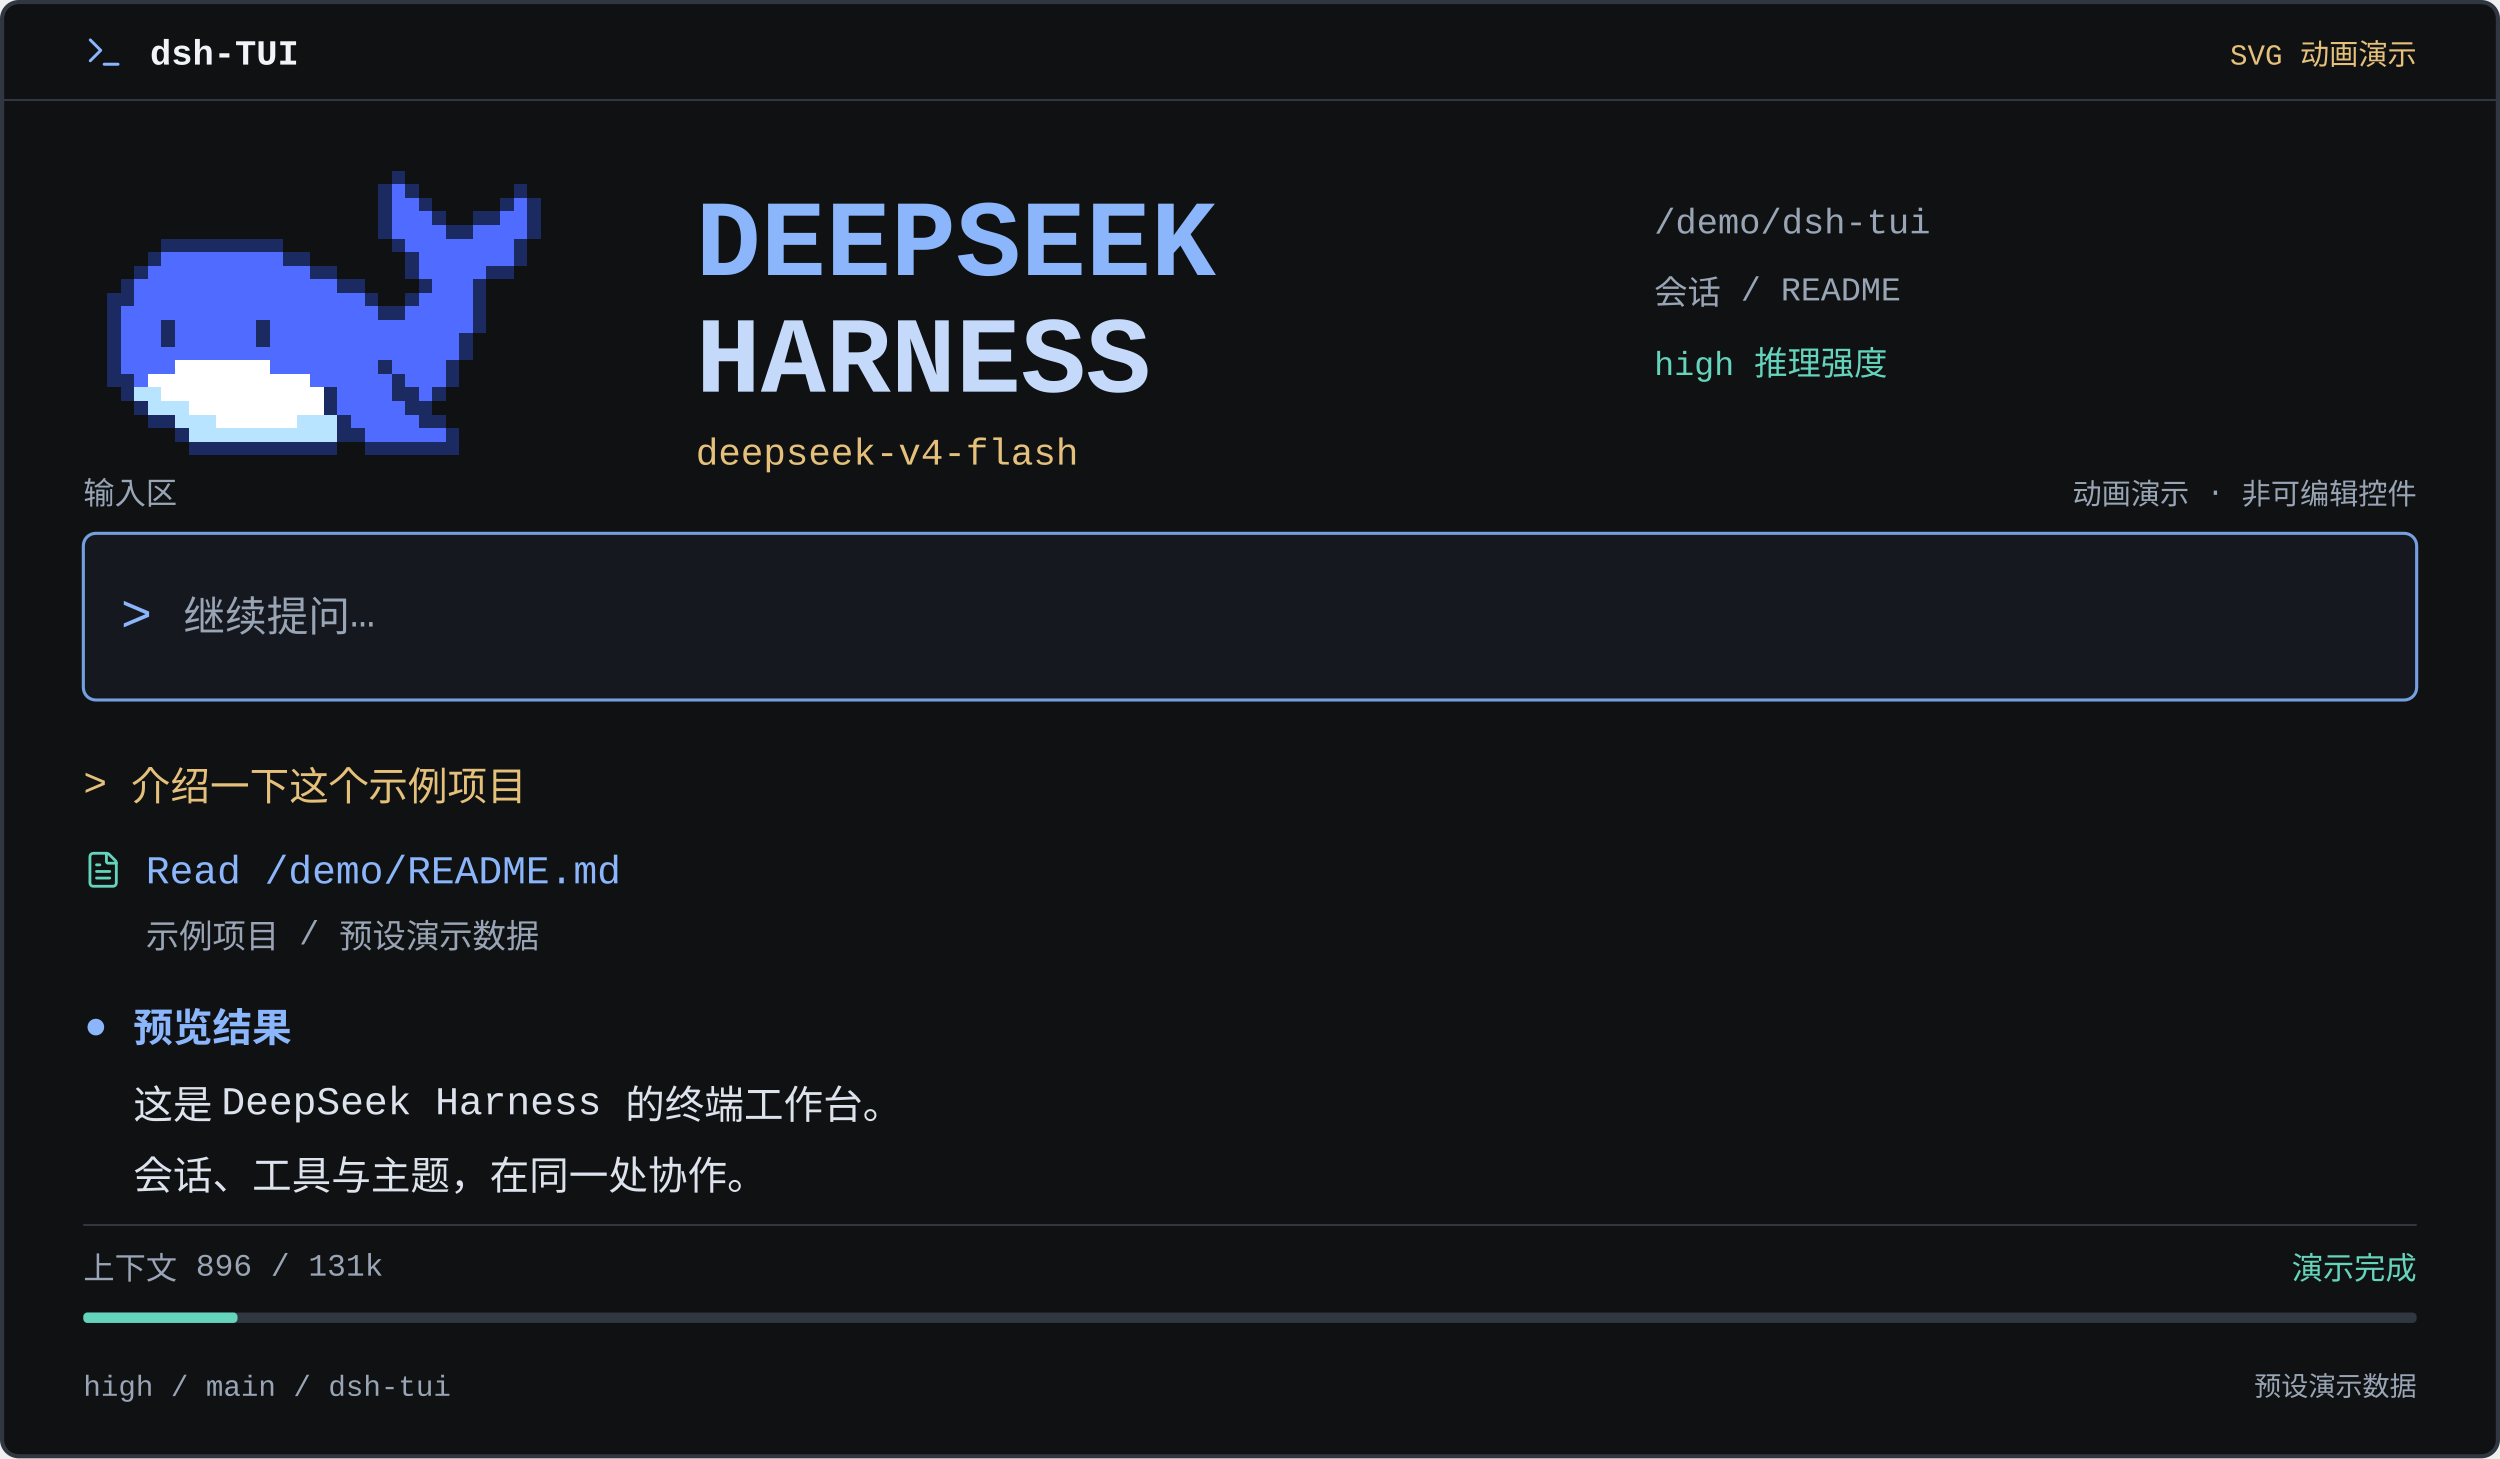
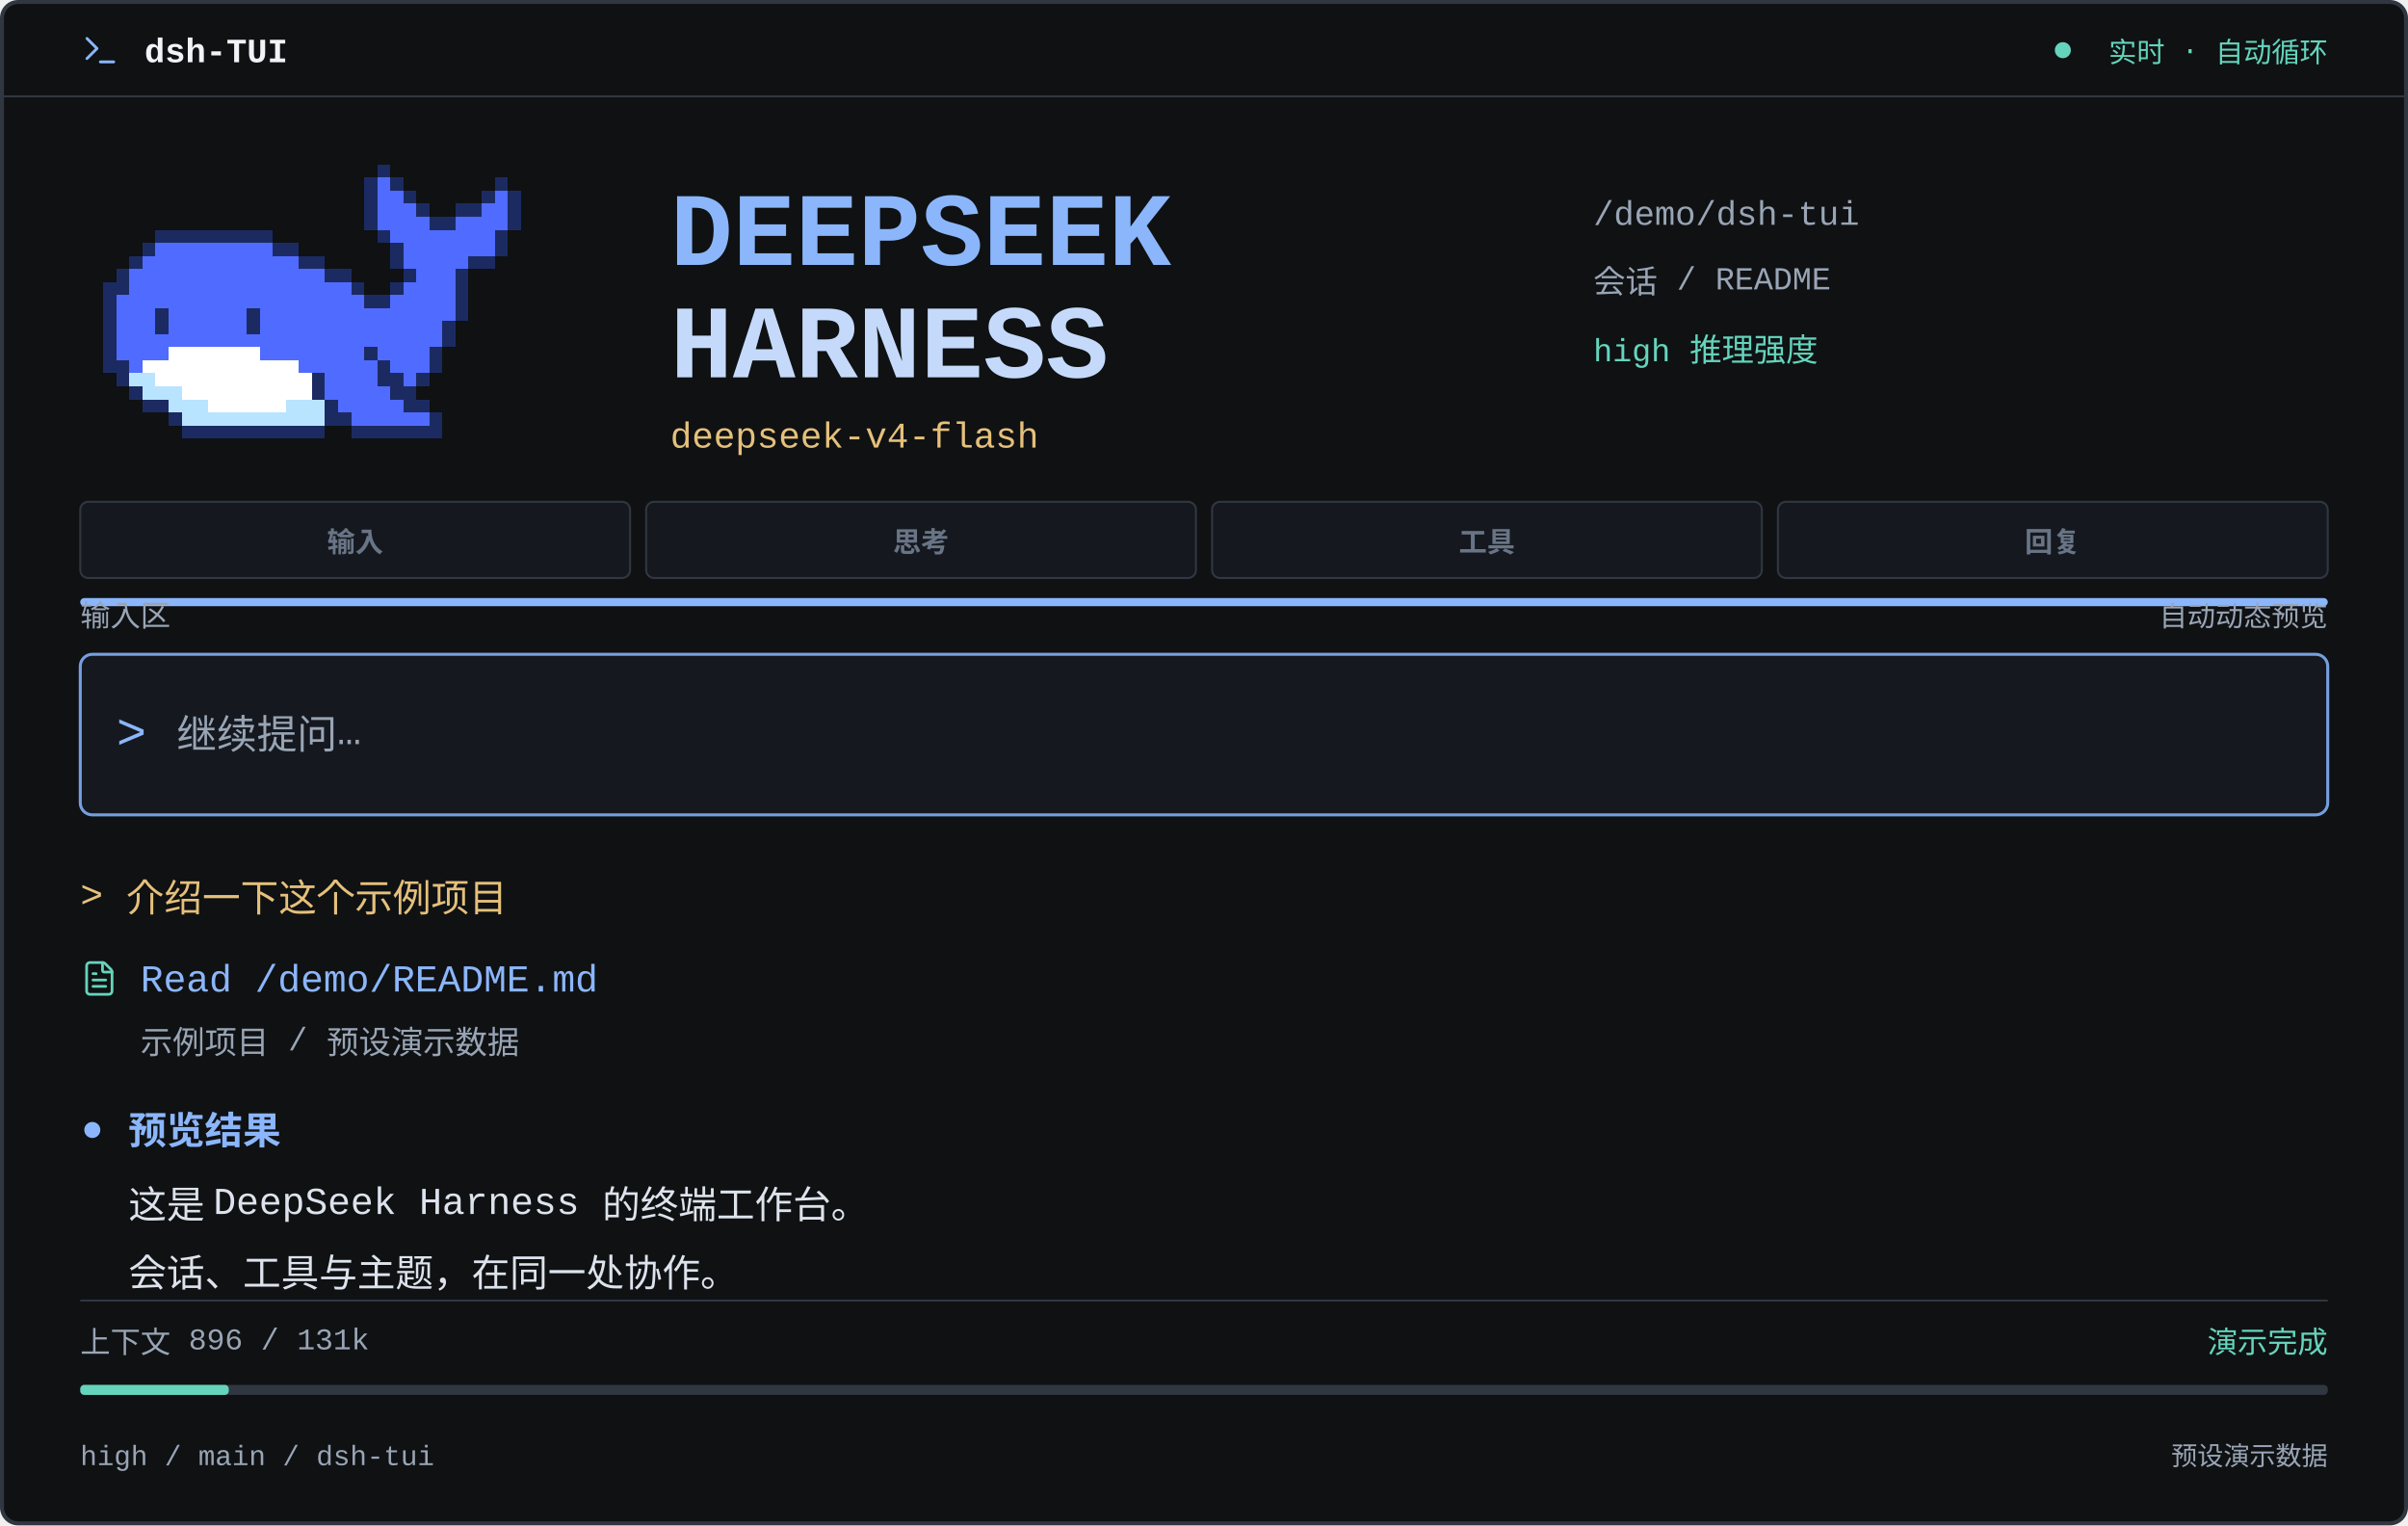
- <svg xmlns="http://www.w3.org/2000/svg" width="1200" height="700" viewBox="0 0 1200 700" role="img" aria-labelledby="title desc">
+ <svg xmlns="http://www.w3.org/2000/svg" width="1200" height="760" viewBox="0 0 1200 760" role="img" aria-labelledby="title desc">
  <style>
    text { font-family: "Cascadia Code","SFMono-Regular",Consolas,"Liberation Mono","Microsoft YaHei",monospace; letter-spacing: 0; }
    a:hover .tile { fill: #1b2028; }
    a:focus-visible .tile { stroke: #8bb6fb; stroke-width: 3; }
-     
    .draft { opacity: 0; animation: draft 14s linear infinite; }
    .mask { transform-origin: 0 0; animation: typing 14s steps(11, end) infinite; }
    .caret { animation: cursorMove 14s steps(11, end) infinite, blink 1s step-end infinite; }
    .placeholder { opacity: 1; animation: placeholder 14s step-end infinite; }
    .sent { opacity: 1; animation: sent 14s step-end infinite; }
    .thinking { opacity: 0; animation: thinking 14s step-end infinite; }
    .tool { opacity: 1; animation: tool 14s step-end infinite; }
    .answer { opacity: 1; animation: answer 14s step-end infinite; }
    .answer-mask { transform-origin: 0 0; animation: response 14s steps(26, end) infinite; }
    .answer-line-two { opacity: 1; animation: second 14s step-end infinite; }
    .complete { opacity: 1; animation: complete 14s step-end infinite; }
    .meter { transform-origin: 0 0; animation: meter 14s linear infinite; }
    .dot { animation: blink 1s step-end infinite; }
+     .phase-type,.phase-think,.phase-tooling,.phase-respond { opacity: 0; }
+     .phase-type { animation: phaseType 14s step-end infinite; }
+     .phase-think { animation: phaseThink 14s step-end infinite; }
+     .phase-tooling { animation: phaseTool 14s step-end infinite; }
+     .phase-respond { animation: phaseRespond 14s step-end infinite; }
+     .loop-meter { transform-origin: 0 0; animation: loopMeter 14s linear infinite; }
+     .live-dot { animation: livePulse 1.4s ease-in-out infinite; }
+     .whale-motion { animation: whaleMotion 14s ease-in-out infinite; }
    @keyframes draft { 0%,24% { opacity:1; } 25%,100% { opacity:0; } }
    @keyframes typing { 0%,4% { transform:scaleX(0); } 21%,100% { transform:scaleX(1); } }
    @keyframes cursorMove { 0%,4% { transform:translateX(0); } 21%,100% { transform:translateX(220px); } }
    @keyframes blink { 0%,49% { opacity:1; } 50%,100% { opacity:0; } }
    @keyframes placeholder { 0%,24% { opacity:0; } 25%,100% { opacity:1; } }
    @keyframes sent { 0%,24% { opacity:0; } 25%,100% { opacity:1; } }
    @keyframes thinking { 0%,25% { opacity:0; } 26%,44% { opacity:1; } 45%,100% { opacity:0; } }
    @keyframes tool { 0%,43% { opacity:0; } 44%,100% { opacity:1; } }
    @keyframes answer { 0%,54% { opacity:0; } 55%,100% { opacity:1; } }
    @keyframes response { 0%,54% { transform:scaleX(0); } 73%,100% { transform:scaleX(1); } }
    @keyframes second { 0%,75% { opacity:0; } 76%,100% { opacity:1; } }
    @keyframes complete { 0%,82% { opacity:0; } 83%,100% { opacity:1; } }
    @keyframes meter { 0%,25% { transform:scaleX(.08); } 80%,100% { transform:scaleX(1); } }
-     
+     @keyframes phaseType { 0%,24% { opacity:1; } 25%,100% { opacity:0; } }
+     @keyframes phaseThink { 0%,24% { opacity:0; } 25%,43% { opacity:1; } 44%,100% { opacity:0; } }
+     @keyframes phaseTool { 0%,43% { opacity:0; } 44%,54% { opacity:1; } 55%,100% { opacity:0; } }
+     @keyframes phaseRespond { 0%,54% { opacity:0; } 55%,100% { opacity:1; } }
+     @keyframes loopMeter { from { transform:scaleX(0); } to { transform:scaleX(1); } }
+     @keyframes livePulse { 0%,100% { opacity:.35; } 50% { opacity:1; } }
+     @keyframes whaleMotion { 0%,24% { transform:translateY(0); } 6%,18% { transform:translateY(-4px); } 25%,100% { transform:translateY(0); } }
  </style>
  <defs>
    <clipPath id="draft-clip">
      <rect class="mask" x="0" y="-25" width="220" height="34" />
    </clipPath>
    <clipPath id="answer-clip">
      <rect class="answer-mask" x="0" y="-26" width="1088" height="38" />
    </clipPath>
  </defs>
-   <rect x="1" y="1" width="1198" height="698" rx="8" fill="#0f1113" stroke="#303741" stroke-width="2" />
+   <rect x="1" y="1" width="1198" height="758" rx="8" fill="#0f1113" stroke="#303741" stroke-width="2" />
  <path d="M1 48H1199" stroke="#303741" />
  <g transform="translate(40 15) scale(0.8333333)" fill="none" stroke="#8bb6fb" stroke-width="1.7" stroke-linecap="round" stroke-linejoin="round">
    <path d="M12 19h8" />
    <path d="m4 17 6-6-6-6" />
  </g>
  <text x="72" y="31" font-size="17" fill="#f0f3f7" font-weight="700">dsh-TUI</text>
-   <text x="1160" y="31" font-size="14" fill="#e5c07b" text-anchor="end">SVG 动画演示</text>
-   <g transform="translate(32 69) scale(6.5)" shape-rendering="crispEdges">
-     <path fill="#1b2b62" d="M24 2h1v1h-1zM23 3h1v1h-1zM25 3h1v1h-1zM33 3h1v1h-1zM23 4h1v1h-1zM26 4h1v1h-1zM32 4h1v1h-1zM34 4h1v1h-1zM23 5h1v1h-1zM27 5h1v1h-1zM30 5h1v1h-1zM31 5h1v1h-1zM34 5h1v1h-1zM23 6h1v1h-1zM28 6h1v1h-1zM29 6h1v1h-1zM34 6h1v1h-1zM7 7h1v1h-1zM8 7h1v1h-1zM9 7h1v1h-1zM10 7h1v1h-1zM11 7h1v1h-1zM12 7h1v1h-1zM13 7h1v1h-1zM14 7h1v1h-1zM15 7h1v1h-1zM24 7h1v1h-1zM33 7h1v1h-1zM6 8h1v1h-1zM16 8h1v1h-1zM17 8h1v1h-1zM25 8h1v1h-1zM33 8h1v1h-1zM5 9h1v1h-1zM18 9h1v1h-1zM19 9h1v1h-1zM25 9h1v1h-1zM31 9h1v1h-1zM32 9h1v1h-1zM4 10h1v1h-1zM20 10h1v1h-1zM21 10h1v1h-1zM26 10h1v1h-1zM30 10h1v1h-1zM3 11h1v1h-1zM4 11h1v1h-1zM22 11h1v1h-1zM25 11h1v1h-1zM30 11h1v1h-1zM3 12h1v1h-1zM23 12h1v1h-1zM24 12h1v1h-1zM30 12h1v1h-1zM3 13h1v1h-1zM7 13h1v1h-1zM14 13h1v1h-1zM30 13h1v1h-1zM3 14h1v1h-1zM7 14h1v1h-1zM14 14h1v1h-1zM29 14h1v1h-1zM3 15h1v1h-1zM29 15h1v1h-1zM3 16h1v1h-1zM23 16h1v1h-1zM28 16h1v1h-1zM3 17h1v1h-1zM4 17h1v1h-1zM24 17h1v1h-1zM28 17h1v1h-1zM4 18h1v1h-1zM19 18h1v1h-1zM24 18h1v1h-1zM25 18h1v1h-1zM27 18h1v1h-1zM5 19h1v1h-1zM19 19h1v1h-1zM25 19h1v1h-1zM26 19h1v1h-1zM6 20h1v1h-1zM7 20h1v1h-1zM20 20h1v1h-1zM26 20h1v1h-1zM27 20h1v1h-1zM8 21h1v1h-1zM20 21h1v1h-1zM21 21h1v1h-1zM28 21h1v1h-1zM9 22h1v1h-1zM10 22h1v1h-1zM11 22h1v1h-1zM12 22h1v1h-1zM13 22h1v1h-1zM14 22h1v1h-1zM15 22h1v1h-1zM16 22h1v1h-1zM17 22h1v1h-1zM18 22h1v1h-1zM19 22h1v1h-1zM22 22h1v1h-1zM23 22h1v1h-1zM24 22h1v1h-1zM25 22h1v1h-1zM26 22h1v1h-1zM27 22h1v1h-1zM28 22h1v1h-1z" />
-     <path fill="#506bff" d="M24 3h1v1h-1zM24 4h1v1h-1zM25 4h1v1h-1zM33 4h1v1h-1zM24 5h1v1h-1zM25 5h1v1h-1zM26 5h1v1h-1zM32 5h1v1h-1zM33 5h1v1h-1zM24 6h1v1h-1zM25 6h1v1h-1zM26 6h1v1h-1zM27 6h1v1h-1zM30 6h1v1h-1zM31 6h1v1h-1zM32 6h1v1h-1zM33 6h1v1h-1zM25 7h1v1h-1zM26 7h1v1h-1zM27 7h1v1h-1zM28 7h1v1h-1zM29 7h1v1h-1zM30 7h1v1h-1zM31 7h1v1h-1zM32 7h1v1h-1zM7 8h1v1h-1zM8 8h1v1h-1zM9 8h1v1h-1zM10 8h1v1h-1zM11 8h1v1h-1zM12 8h1v1h-1zM13 8h1v1h-1zM14 8h1v1h-1zM15 8h1v1h-1zM26 8h1v1h-1zM27 8h1v1h-1zM28 8h1v1h-1zM29 8h1v1h-1zM30 8h1v1h-1zM31 8h1v1h-1zM32 8h1v1h-1zM6 9h1v1h-1zM7 9h1v1h-1zM8 9h1v1h-1zM9 9h1v1h-1zM10 9h1v1h-1zM11 9h1v1h-1zM12 9h1v1h-1zM13 9h1v1h-1zM14 9h1v1h-1zM15 9h1v1h-1zM16 9h1v1h-1zM17 9h1v1h-1zM26 9h1v1h-1zM27 9h1v1h-1zM28 9h1v1h-1zM29 9h1v1h-1zM30 9h1v1h-1zM5 10h1v1h-1zM6 10h1v1h-1zM7 10h1v1h-1zM8 10h1v1h-1zM9 10h1v1h-1zM10 10h1v1h-1zM11 10h1v1h-1zM12 10h1v1h-1zM13 10h1v1h-1zM14 10h1v1h-1zM15 10h1v1h-1zM16 10h1v1h-1zM17 10h1v1h-1zM18 10h1v1h-1zM19 10h1v1h-1zM27 10h1v1h-1zM28 10h1v1h-1zM29 10h1v1h-1zM5 11h1v1h-1zM6 11h1v1h-1zM7 11h1v1h-1zM8 11h1v1h-1zM9 11h1v1h-1zM10 11h1v1h-1zM11 11h1v1h-1zM12 11h1v1h-1zM13 11h1v1h-1zM14 11h1v1h-1zM15 11h1v1h-1zM16 11h1v1h-1zM17 11h1v1h-1zM18 11h1v1h-1zM19 11h1v1h-1zM20 11h1v1h-1zM21 11h1v1h-1zM26 11h1v1h-1zM27 11h1v1h-1zM28 11h1v1h-1zM29 11h1v1h-1zM4 12h1v1h-1zM5 12h1v1h-1zM6 12h1v1h-1zM7 12h1v1h-1zM8 12h1v1h-1zM9 12h1v1h-1zM10 12h1v1h-1zM11 12h1v1h-1zM12 12h1v1h-1zM13 12h1v1h-1zM14 12h1v1h-1zM15 12h1v1h-1zM16 12h1v1h-1zM17 12h1v1h-1zM18 12h1v1h-1zM19 12h1v1h-1zM20 12h1v1h-1zM21 12h1v1h-1zM22 12h1v1h-1zM25 12h1v1h-1zM26 12h1v1h-1zM27 12h1v1h-1zM28 12h1v1h-1zM29 12h1v1h-1zM4 13h1v1h-1zM5 13h1v1h-1zM6 13h1v1h-1zM8 13h1v1h-1zM9 13h1v1h-1zM10 13h1v1h-1zM11 13h1v1h-1zM12 13h1v1h-1zM13 13h1v1h-1zM15 13h1v1h-1zM16 13h1v1h-1zM17 13h1v1h-1zM18 13h1v1h-1zM19 13h1v1h-1zM20 13h1v1h-1zM21 13h1v1h-1zM22 13h1v1h-1zM23 13h1v1h-1zM24 13h1v1h-1zM25 13h1v1h-1zM26 13h1v1h-1zM27 13h1v1h-1zM28 13h1v1h-1zM29 13h1v1h-1zM4 14h1v1h-1zM5 14h1v1h-1zM6 14h1v1h-1zM8 14h1v1h-1zM9 14h1v1h-1zM10 14h1v1h-1zM11 14h1v1h-1zM12 14h1v1h-1zM13 14h1v1h-1zM15 14h1v1h-1zM16 14h1v1h-1zM17 14h1v1h-1zM18 14h1v1h-1zM19 14h1v1h-1zM20 14h1v1h-1zM21 14h1v1h-1zM22 14h1v1h-1zM23 14h1v1h-1zM24 14h1v1h-1zM25 14h1v1h-1zM26 14h1v1h-1zM27 14h1v1h-1zM28 14h1v1h-1zM4 15h1v1h-1zM5 15h1v1h-1zM6 15h1v1h-1zM7 15h1v1h-1zM8 15h1v1h-1zM9 15h1v1h-1zM10 15h1v1h-1zM11 15h1v1h-1zM12 15h1v1h-1zM13 15h1v1h-1zM14 15h1v1h-1zM15 15h1v1h-1zM16 15h1v1h-1zM17 15h1v1h-1zM18 15h1v1h-1zM19 15h1v1h-1zM20 15h1v1h-1zM21 15h1v1h-1zM22 15h1v1h-1zM23 15h1v1h-1zM24 15h1v1h-1zM25 15h1v1h-1zM26 15h1v1h-1zM27 15h1v1h-1zM28 15h1v1h-1zM4 16h1v1h-1zM5 16h1v1h-1zM6 16h1v1h-1zM7 16h1v1h-1zM15 16h1v1h-1zM16 16h1v1h-1zM17 16h1v1h-1zM18 16h1v1h-1zM19 16h1v1h-1zM20 16h1v1h-1zM21 16h1v1h-1zM22 16h1v1h-1zM24 16h1v1h-1zM25 16h1v1h-1zM26 16h1v1h-1zM27 16h1v1h-1zM5 17h1v1h-1zM18 17h1v1h-1zM19 17h1v1h-1zM20 17h1v1h-1zM21 17h1v1h-1zM22 17h1v1h-1zM23 17h1v1h-1zM25 17h1v1h-1zM26 17h1v1h-1zM27 17h1v1h-1zM20 18h1v1h-1zM21 18h1v1h-1zM22 18h1v1h-1zM23 18h1v1h-1zM26 18h1v1h-1zM20 19h1v1h-1zM21 19h1v1h-1zM22 19h1v1h-1zM23 19h1v1h-1zM24 19h1v1h-1zM21 20h1v1h-1zM22 20h1v1h-1zM23 20h1v1h-1zM24 20h1v1h-1zM25 20h1v1h-1zM22 21h1v1h-1zM23 21h1v1h-1zM24 21h1v1h-1zM25 21h1v1h-1zM26 21h1v1h-1zM27 21h1v1h-1z" />
-     <path fill="#b9e4ff" d="M5 18h1v1h-1zM6 18h1v1h-1zM6 19h1v1h-1zM7 19h1v1h-1zM8 19h1v1h-1zM8 20h1v1h-1zM9 20h1v1h-1zM10 20h1v1h-1zM17 20h1v1h-1zM18 20h1v1h-1zM19 20h1v1h-1zM9 21h1v1h-1zM10 21h1v1h-1zM11 21h1v1h-1zM12 21h1v1h-1zM13 21h1v1h-1zM14 21h1v1h-1zM15 21h1v1h-1zM16 21h1v1h-1zM17 21h1v1h-1zM18 21h1v1h-1zM19 21h1v1h-1z" />
-     <path fill="#ffffff" d="M8 16h1v1h-1zM9 16h1v1h-1zM10 16h1v1h-1zM11 16h1v1h-1zM12 16h1v1h-1zM13 16h1v1h-1zM14 16h1v1h-1zM6 17h1v1h-1zM7 17h1v1h-1zM8 17h1v1h-1zM9 17h1v1h-1zM10 17h1v1h-1zM11 17h1v1h-1zM12 17h1v1h-1zM13 17h1v1h-1zM14 17h1v1h-1zM15 17h1v1h-1zM16 17h1v1h-1zM17 17h1v1h-1zM7 18h1v1h-1zM8 18h1v1h-1zM9 18h1v1h-1zM10 18h1v1h-1zM11 18h1v1h-1zM12 18h1v1h-1zM13 18h1v1h-1zM14 18h1v1h-1zM15 18h1v1h-1zM16 18h1v1h-1zM17 18h1v1h-1zM18 18h1v1h-1zM9 19h1v1h-1zM10 19h1v1h-1zM11 19h1v1h-1zM12 19h1v1h-1zM13 19h1v1h-1zM14 19h1v1h-1zM15 19h1v1h-1zM16 19h1v1h-1zM17 19h1v1h-1zM18 19h1v1h-1zM11 20h1v1h-1zM12 20h1v1h-1zM13 20h1v1h-1zM14 20h1v1h-1zM15 20h1v1h-1zM16 20h1v1h-1z" />
+   <circle class="live-dot" cx="1028" cy="25" r="4" fill="#65d4bc" />
+   <text x="1160" y="31" font-size="14" fill="#65d4bc" text-anchor="end">实时 · 自动循环</text>
+   <g class="whale-motion">
+     <g transform="translate(32 69) scale(6.5)" shape-rendering="crispEdges">
+       <path fill="#1b2b62" d="M24 2h1v1h-1zM23 3h1v1h-1zM25 3h1v1h-1zM33 3h1v1h-1zM23 4h1v1h-1zM26 4h1v1h-1zM32 4h1v1h-1zM34 4h1v1h-1zM23 5h1v1h-1zM27 5h1v1h-1zM30 5h1v1h-1zM31 5h1v1h-1zM34 5h1v1h-1zM23 6h1v1h-1zM28 6h1v1h-1zM29 6h1v1h-1zM34 6h1v1h-1zM7 7h1v1h-1zM8 7h1v1h-1zM9 7h1v1h-1zM10 7h1v1h-1zM11 7h1v1h-1zM12 7h1v1h-1zM13 7h1v1h-1zM14 7h1v1h-1zM15 7h1v1h-1zM24 7h1v1h-1zM33 7h1v1h-1zM6 8h1v1h-1zM16 8h1v1h-1zM17 8h1v1h-1zM25 8h1v1h-1zM33 8h1v1h-1zM5 9h1v1h-1zM18 9h1v1h-1zM19 9h1v1h-1zM25 9h1v1h-1zM31 9h1v1h-1zM32 9h1v1h-1zM4 10h1v1h-1zM20 10h1v1h-1zM21 10h1v1h-1zM26 10h1v1h-1zM30 10h1v1h-1zM3 11h1v1h-1zM4 11h1v1h-1zM22 11h1v1h-1zM25 11h1v1h-1zM30 11h1v1h-1zM3 12h1v1h-1zM23 12h1v1h-1zM24 12h1v1h-1zM30 12h1v1h-1zM3 13h1v1h-1zM7 13h1v1h-1zM14 13h1v1h-1zM30 13h1v1h-1zM3 14h1v1h-1zM7 14h1v1h-1zM14 14h1v1h-1zM29 14h1v1h-1zM3 15h1v1h-1zM29 15h1v1h-1zM3 16h1v1h-1zM23 16h1v1h-1zM28 16h1v1h-1zM3 17h1v1h-1zM4 17h1v1h-1zM24 17h1v1h-1zM28 17h1v1h-1zM4 18h1v1h-1zM19 18h1v1h-1zM24 18h1v1h-1zM25 18h1v1h-1zM27 18h1v1h-1zM5 19h1v1h-1zM19 19h1v1h-1zM25 19h1v1h-1zM26 19h1v1h-1zM6 20h1v1h-1zM7 20h1v1h-1zM20 20h1v1h-1zM26 20h1v1h-1zM27 20h1v1h-1zM8 21h1v1h-1zM20 21h1v1h-1zM21 21h1v1h-1zM28 21h1v1h-1zM9 22h1v1h-1zM10 22h1v1h-1zM11 22h1v1h-1zM12 22h1v1h-1zM13 22h1v1h-1zM14 22h1v1h-1zM15 22h1v1h-1zM16 22h1v1h-1zM17 22h1v1h-1zM18 22h1v1h-1zM19 22h1v1h-1zM22 22h1v1h-1zM23 22h1v1h-1zM24 22h1v1h-1zM25 22h1v1h-1zM26 22h1v1h-1zM27 22h1v1h-1zM28 22h1v1h-1z" />
+       <path fill="#506bff" d="M24 3h1v1h-1zM24 4h1v1h-1zM25 4h1v1h-1zM33 4h1v1h-1zM24 5h1v1h-1zM25 5h1v1h-1zM26 5h1v1h-1zM32 5h1v1h-1zM33 5h1v1h-1zM24 6h1v1h-1zM25 6h1v1h-1zM26 6h1v1h-1zM27 6h1v1h-1zM30 6h1v1h-1zM31 6h1v1h-1zM32 6h1v1h-1zM33 6h1v1h-1zM25 7h1v1h-1zM26 7h1v1h-1zM27 7h1v1h-1zM28 7h1v1h-1zM29 7h1v1h-1zM30 7h1v1h-1zM31 7h1v1h-1zM32 7h1v1h-1zM7 8h1v1h-1zM8 8h1v1h-1zM9 8h1v1h-1zM10 8h1v1h-1zM11 8h1v1h-1zM12 8h1v1h-1zM13 8h1v1h-1zM14 8h1v1h-1zM15 8h1v1h-1zM26 8h1v1h-1zM27 8h1v1h-1zM28 8h1v1h-1zM29 8h1v1h-1zM30 8h1v1h-1zM31 8h1v1h-1zM32 8h1v1h-1zM6 9h1v1h-1zM7 9h1v1h-1zM8 9h1v1h-1zM9 9h1v1h-1zM10 9h1v1h-1zM11 9h1v1h-1zM12 9h1v1h-1zM13 9h1v1h-1zM14 9h1v1h-1zM15 9h1v1h-1zM16 9h1v1h-1zM17 9h1v1h-1zM26 9h1v1h-1zM27 9h1v1h-1zM28 9h1v1h-1zM29 9h1v1h-1zM30 9h1v1h-1zM5 10h1v1h-1zM6 10h1v1h-1zM7 10h1v1h-1zM8 10h1v1h-1zM9 10h1v1h-1zM10 10h1v1h-1zM11 10h1v1h-1zM12 10h1v1h-1zM13 10h1v1h-1zM14 10h1v1h-1zM15 10h1v1h-1zM16 10h1v1h-1zM17 10h1v1h-1zM18 10h1v1h-1zM19 10h1v1h-1zM27 10h1v1h-1zM28 10h1v1h-1zM29 10h1v1h-1zM5 11h1v1h-1zM6 11h1v1h-1zM7 11h1v1h-1zM8 11h1v1h-1zM9 11h1v1h-1zM10 11h1v1h-1zM11 11h1v1h-1zM12 11h1v1h-1zM13 11h1v1h-1zM14 11h1v1h-1zM15 11h1v1h-1zM16 11h1v1h-1zM17 11h1v1h-1zM18 11h1v1h-1zM19 11h1v1h-1zM20 11h1v1h-1zM21 11h1v1h-1zM26 11h1v1h-1zM27 11h1v1h-1zM28 11h1v1h-1zM29 11h1v1h-1zM4 12h1v1h-1zM5 12h1v1h-1zM6 12h1v1h-1zM7 12h1v1h-1zM8 12h1v1h-1zM9 12h1v1h-1zM10 12h1v1h-1zM11 12h1v1h-1zM12 12h1v1h-1zM13 12h1v1h-1zM14 12h1v1h-1zM15 12h1v1h-1zM16 12h1v1h-1zM17 12h1v1h-1zM18 12h1v1h-1zM19 12h1v1h-1zM20 12h1v1h-1zM21 12h1v1h-1zM22 12h1v1h-1zM25 12h1v1h-1zM26 12h1v1h-1zM27 12h1v1h-1zM28 12h1v1h-1zM29 12h1v1h-1zM4 13h1v1h-1zM5 13h1v1h-1zM6 13h1v1h-1zM8 13h1v1h-1zM9 13h1v1h-1zM10 13h1v1h-1zM11 13h1v1h-1zM12 13h1v1h-1zM13 13h1v1h-1zM15 13h1v1h-1zM16 13h1v1h-1zM17 13h1v1h-1zM18 13h1v1h-1zM19 13h1v1h-1zM20 13h1v1h-1zM21 13h1v1h-1zM22 13h1v1h-1zM23 13h1v1h-1zM24 13h1v1h-1zM25 13h1v1h-1zM26 13h1v1h-1zM27 13h1v1h-1zM28 13h1v1h-1zM29 13h1v1h-1zM4 14h1v1h-1zM5 14h1v1h-1zM6 14h1v1h-1zM8 14h1v1h-1zM9 14h1v1h-1zM10 14h1v1h-1zM11 14h1v1h-1zM12 14h1v1h-1zM13 14h1v1h-1zM15 14h1v1h-1zM16 14h1v1h-1zM17 14h1v1h-1zM18 14h1v1h-1zM19 14h1v1h-1zM20 14h1v1h-1zM21 14h1v1h-1zM22 14h1v1h-1zM23 14h1v1h-1zM24 14h1v1h-1zM25 14h1v1h-1zM26 14h1v1h-1zM27 14h1v1h-1zM28 14h1v1h-1zM4 15h1v1h-1zM5 15h1v1h-1zM6 15h1v1h-1zM7 15h1v1h-1zM8 15h1v1h-1zM9 15h1v1h-1zM10 15h1v1h-1zM11 15h1v1h-1zM12 15h1v1h-1zM13 15h1v1h-1zM14 15h1v1h-1zM15 15h1v1h-1zM16 15h1v1h-1zM17 15h1v1h-1zM18 15h1v1h-1zM19 15h1v1h-1zM20 15h1v1h-1zM21 15h1v1h-1zM22 15h1v1h-1zM23 15h1v1h-1zM24 15h1v1h-1zM25 15h1v1h-1zM26 15h1v1h-1zM27 15h1v1h-1zM28 15h1v1h-1zM4 16h1v1h-1zM5 16h1v1h-1zM6 16h1v1h-1zM7 16h1v1h-1zM15 16h1v1h-1zM16 16h1v1h-1zM17 16h1v1h-1zM18 16h1v1h-1zM19 16h1v1h-1zM20 16h1v1h-1zM21 16h1v1h-1zM22 16h1v1h-1zM24 16h1v1h-1zM25 16h1v1h-1zM26 16h1v1h-1zM27 16h1v1h-1zM5 17h1v1h-1zM18 17h1v1h-1zM19 17h1v1h-1zM20 17h1v1h-1zM21 17h1v1h-1zM22 17h1v1h-1zM23 17h1v1h-1zM25 17h1v1h-1zM26 17h1v1h-1zM27 17h1v1h-1zM20 18h1v1h-1zM21 18h1v1h-1zM22 18h1v1h-1zM23 18h1v1h-1zM26 18h1v1h-1zM20 19h1v1h-1zM21 19h1v1h-1zM22 19h1v1h-1zM23 19h1v1h-1zM24 19h1v1h-1zM21 20h1v1h-1zM22 20h1v1h-1zM23 20h1v1h-1zM24 20h1v1h-1zM25 20h1v1h-1zM22 21h1v1h-1zM23 21h1v1h-1zM24 21h1v1h-1zM25 21h1v1h-1zM26 21h1v1h-1zM27 21h1v1h-1z" />
+       <path fill="#b9e4ff" d="M5 18h1v1h-1zM6 18h1v1h-1zM6 19h1v1h-1zM7 19h1v1h-1zM8 19h1v1h-1zM8 20h1v1h-1zM9 20h1v1h-1zM10 20h1v1h-1zM17 20h1v1h-1zM18 20h1v1h-1zM19 20h1v1h-1zM9 21h1v1h-1zM10 21h1v1h-1zM11 21h1v1h-1zM12 21h1v1h-1zM13 21h1v1h-1zM14 21h1v1h-1zM15 21h1v1h-1zM16 21h1v1h-1zM17 21h1v1h-1zM18 21h1v1h-1zM19 21h1v1h-1z" />
+       <path fill="#ffffff" d="M8 16h1v1h-1zM9 16h1v1h-1zM10 16h1v1h-1zM11 16h1v1h-1zM12 16h1v1h-1zM13 16h1v1h-1zM14 16h1v1h-1zM6 17h1v1h-1zM7 17h1v1h-1zM8 17h1v1h-1zM9 17h1v1h-1zM10 17h1v1h-1zM11 17h1v1h-1zM12 17h1v1h-1zM13 17h1v1h-1zM14 17h1v1h-1zM15 17h1v1h-1zM16 17h1v1h-1zM17 17h1v1h-1zM7 18h1v1h-1zM8 18h1v1h-1zM9 18h1v1h-1zM10 18h1v1h-1zM11 18h1v1h-1zM12 18h1v1h-1zM13 18h1v1h-1zM14 18h1v1h-1zM15 18h1v1h-1zM16 18h1v1h-1zM17 18h1v1h-1zM18 18h1v1h-1zM9 19h1v1h-1zM10 19h1v1h-1zM11 19h1v1h-1zM12 19h1v1h-1zM13 19h1v1h-1zM14 19h1v1h-1zM15 19h1v1h-1zM16 19h1v1h-1zM17 19h1v1h-1zM18 19h1v1h-1zM11 20h1v1h-1zM12 20h1v1h-1zM13 20h1v1h-1zM14 20h1v1h-1zM15 20h1v1h-1zM16 20h1v1h-1z" />
+     </g>
  </g>
  <text x="334" y="132" font-size="52" fill="#8bb6fb" font-weight="700">DEEPSEEK</text>
  <text x="334" y="188" font-size="52" fill="#c5dafb" font-weight="700">HARNESS</text>
  <text x="334" y="223" font-size="18" fill="#e5c07b">deepseek-v4-flash</text>
  <text x="794" y="112" font-size="17" fill="#99a5b5">/demo/dsh-tui</text>
  <text x="794" y="146" font-size="16" fill="#99a5b5">会话  /  README</text>
  <text x="794" y="180" font-size="16" fill="#65d4bc">high 推理强度</text>
-   <text x="40" y="242" font-size="15" fill="#99a5b5">输入区</text>
-   <text x="1160" y="242" font-size="14" fill="#99a5b5" text-anchor="end">动画演示 · 非可编辑控件</text>
-   <rect x="40" y="256" width="1120" height="80" rx="6" fill="#15191f" stroke="#759fdf" stroke-width="1.5" />
-   <text x="58" y="303" font-size="25" fill="#8bb6fb">&gt;</text>
-   <g class="draft" transform="translate(88 302)">
+   <rect x="40" y="250" width="274" height="38" rx="4" fill="#15191f" stroke="#303741" />
+   <text x="177" y="275" font-size="14" fill="#697586" text-anchor="middle" font-weight="700">输入</text>
+   <g class="phase-type">
+     <rect x="40" y="250" width="274" height="38" rx="4" fill="#18222b" stroke="#8bb6fb" />
+     <text x="177" y="275" font-size="14" fill="#8bb6fb" text-anchor="middle" font-weight="700">输入</text>
+   </g>
+   <rect x="322" y="250" width="274" height="38" rx="4" fill="#15191f" stroke="#303741" />
+   <text x="459" y="275" font-size="14" fill="#697586" text-anchor="middle" font-weight="700">思考</text>
+   <g class="phase-think">
+     <rect x="322" y="250" width="274" height="38" rx="4" fill="#18222b" stroke="#65d4bc" />
+     <text x="459" y="275" font-size="14" fill="#65d4bc" text-anchor="middle" font-weight="700">思考</text>
+   </g>
+   <rect x="604" y="250" width="274" height="38" rx="4" fill="#15191f" stroke="#303741" />
+   <text x="741" y="275" font-size="14" fill="#697586" text-anchor="middle" font-weight="700">工具</text>
+   <g class="phase-tooling">
+     <rect x="604" y="250" width="274" height="38" rx="4" fill="#18222b" stroke="#e5c07b" />
+     <text x="741" y="275" font-size="14" fill="#e5c07b" text-anchor="middle" font-weight="700">工具</text>
+   </g>
+   <rect x="886" y="250" width="274" height="38" rx="4" fill="#15191f" stroke="#303741" />
+   <text x="1023" y="275" font-size="14" fill="#697586" text-anchor="middle" font-weight="700">回复</text>
+   <g class="phase-respond">
+     <rect x="886" y="250" width="274" height="38" rx="4" fill="#18222b" stroke="#e697bc" />
+     <text x="1023" y="275" font-size="14" fill="#e697bc" text-anchor="middle" font-weight="700">回复</text>
+   </g>
+   <rect x="40" y="298" width="1120" height="4" rx="2" fill="#242a33" />
+   <g transform="translate(40 298)">
+     <rect class="loop-meter" width="1120" height="4" rx="2" fill="#8bb6fb" />
+   </g>
+   <text x="40" y="312" font-size="15" fill="#99a5b5">输入区</text>
+   <text x="1160" y="312" font-size="14" fill="#99a5b5" text-anchor="end">自动动态预览</text>
+   <rect x="40" y="326" width="1120" height="80" rx="6" fill="#15191f" stroke="#759fdf" stroke-width="1.5" />
+   <text x="58" y="373" font-size="25" fill="#8bb6fb">&gt;</text>
+   <g class="draft" transform="translate(88 372)">
    <g clip-path="url(#draft-clip)">
      <text x="0" y="0" font-size="20" fill="#f0f3f7">介绍一下这个示例项目</text>
    </g>
    <rect class="caret" x="3" y="-20" width="9" height="24" fill="#8bb6fb" />
  </g>
  <g class="placeholder">
-     <text x="88" y="303" font-size="20" fill="#99a5b5">继续提问…</text>
+     <text x="88" y="373" font-size="20" fill="#99a5b5">继续提问…</text>
  </g>
  <g class="sent">
-     <text x="40" y="382" font-size="19" fill="#e5c07b">&gt; 介绍一下这个示例项目</text>
+     <text x="40" y="452" font-size="19" fill="#e5c07b">&gt; 介绍一下这个示例项目</text>
  </g>
  <g class="thinking">
-     <circle class="dot" cx="46" cy="418" r="4" fill="#65d4bc" />
-     <text x="64" y="424" font-size="19" fill="#65d4bc">正在思考…</text>
+     <circle class="dot" cx="46" cy="488" r="4" fill="#65d4bc" />
+     <text x="64" y="494" font-size="19" fill="#65d4bc">正在思考…</text>
  </g>
  <g class="tool">
-     <g transform="translate(40 408) scale(0.7916667)" fill="none" stroke="#65d4bc" stroke-width="1.7" stroke-linecap="round" stroke-linejoin="round">
+     <g transform="translate(40 478) scale(0.7916667)" fill="none" stroke="#65d4bc" stroke-width="1.7" stroke-linecap="round" stroke-linejoin="round">
      <path d="M6 22a2 2 0 0 1-2-2V4a2 2 0 0 1 2-2h8a2.4 2.4 0 0 1 1.704.706l3.588 3.588A2.4 2.4 0 0 1 20 8v12a2 2 0 0 1-2 2z" />
      <path d="M14 2v5a1 1 0 0 0 1 1h5" />
      <path d="M10 9H8" />
      <path d="M16 13H8" />
      <path d="M16 17H8" />
    </g>
-     <text x="70" y="424" font-size="19" fill="#8bb6fb">Read  /demo/README.md</text>
-     <text x="70" y="455" font-size="16" fill="#99a5b5">示例项目 / 预设演示数据</text>
+     <text x="70" y="494" font-size="19" fill="#8bb6fb">Read  /demo/README.md</text>
+     <text x="70" y="525" font-size="16" fill="#99a5b5">示例项目 / 预设演示数据</text>
  </g>
  <g class="answer">
-     <circle cx="46" cy="493" r="4" fill="#8bb6fb" />
-     <text x="64" y="500" font-size="19" fill="#8bb6fb" font-weight="700">预览结果</text>
-     <g transform="translate(64 537)" clip-path="url(#answer-clip)">
+     <circle cx="46" cy="563" r="4" fill="#8bb6fb" />
+     <text x="64" y="570" font-size="19" fill="#8bb6fb" font-weight="700">预览结果</text>
+     <g transform="translate(64 607)" clip-path="url(#answer-clip)">
      <text x="0" y="0" font-size="19" fill="#dde3ec">这是 DeepSeek Harness 的终端工作台。</text>
    </g>
    <g class="answer-line-two">
-       <text x="64" y="571" font-size="19" fill="#dde3ec">会话、工具与主题，在同一处协作。</text>
+       <text x="64" y="641" font-size="19" fill="#dde3ec">会话、工具与主题，在同一处协作。</text>
    </g>
  </g>
-   <path d="M40 588H1160" stroke="#303741" />
-   <text x="40" y="614" font-size="15" fill="#99a5b5">上下文  896 / 131k</text>
+   <path d="M40 648H1160" stroke="#303741" />
+   <text x="40" y="674" font-size="15" fill="#99a5b5">上下文  896 / 131k</text>
  <g class="complete">
-     <text x="1160" y="614" font-size="15" fill="#65d4bc" text-anchor="end">演示完成</text>
+     <text x="1160" y="674" font-size="15" fill="#65d4bc" text-anchor="end">演示完成</text>
  </g>
-   <rect x="40" y="630" width="1120" height="5" rx="2" fill="#303741" />
-   <g transform="translate(40 630)">
+   <rect x="40" y="690" width="1120" height="5" rx="2" fill="#303741" />
+   <g transform="translate(40 690)">
    <rect class="meter" width="74" height="5" rx="2" fill="#65d4bc" />
  </g>
-   <text x="40" y="670" font-size="14" fill="#99a5b5">high / main / dsh-tui</text>
-   <text x="1160" y="670" font-size="13" fill="#99a5b5" text-anchor="end">预设演示数据</text>
+   <text x="40" y="730" font-size="14" fill="#99a5b5">high / main / dsh-tui</text>
+   <text x="1160" y="730" font-size="13" fill="#99a5b5" text-anchor="end">预设演示数据</text>
</svg>
